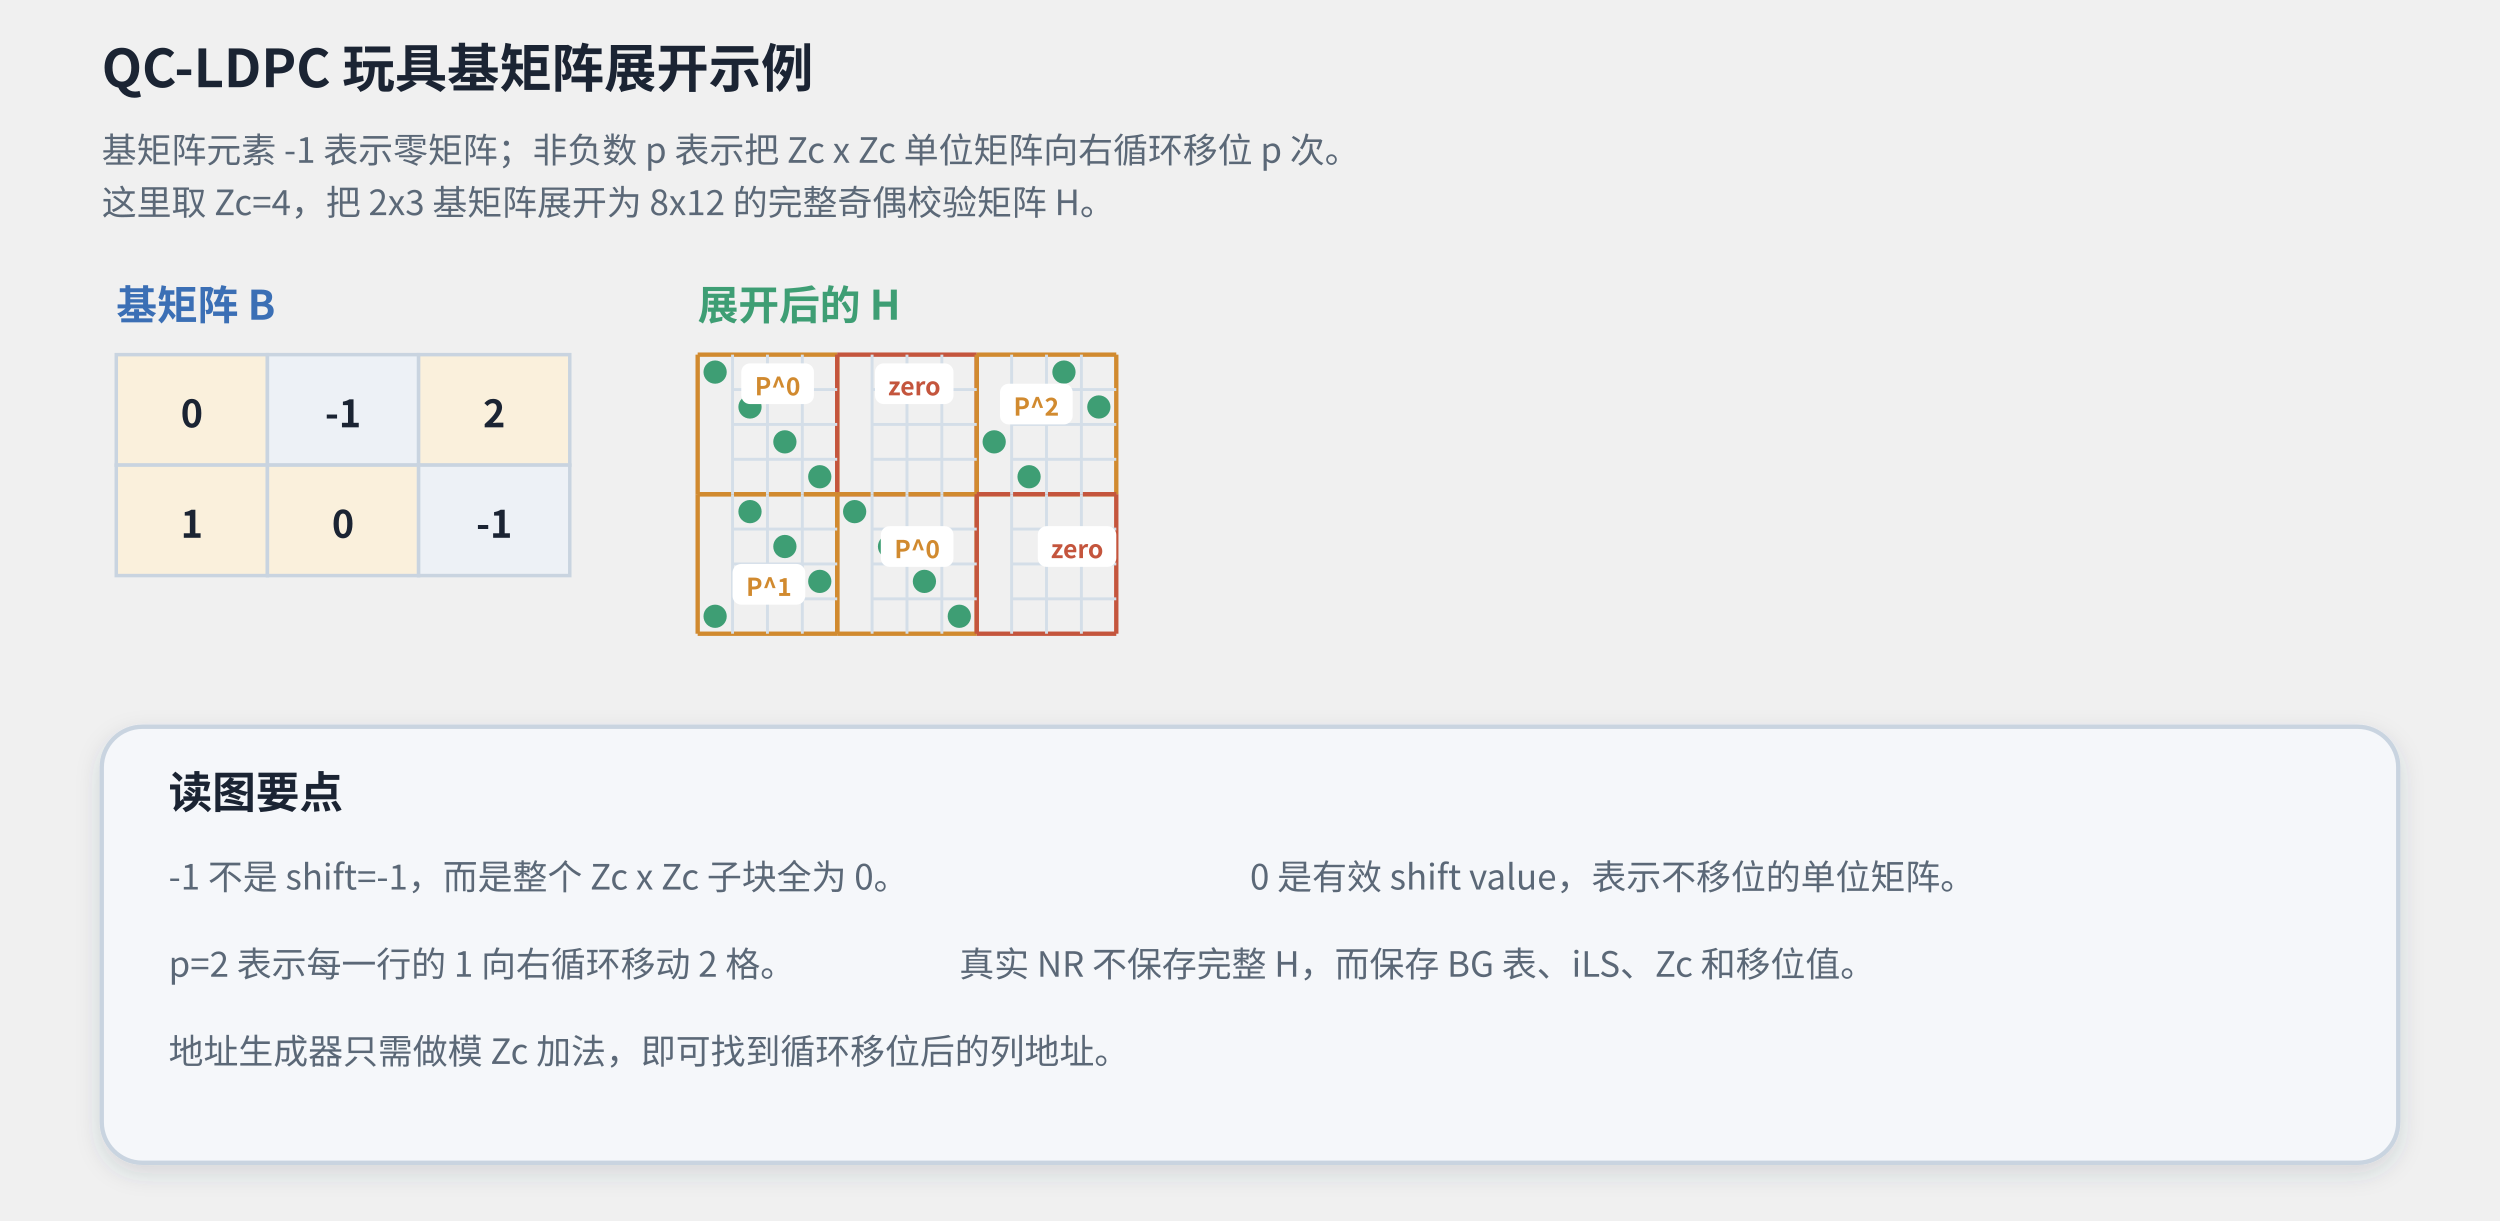
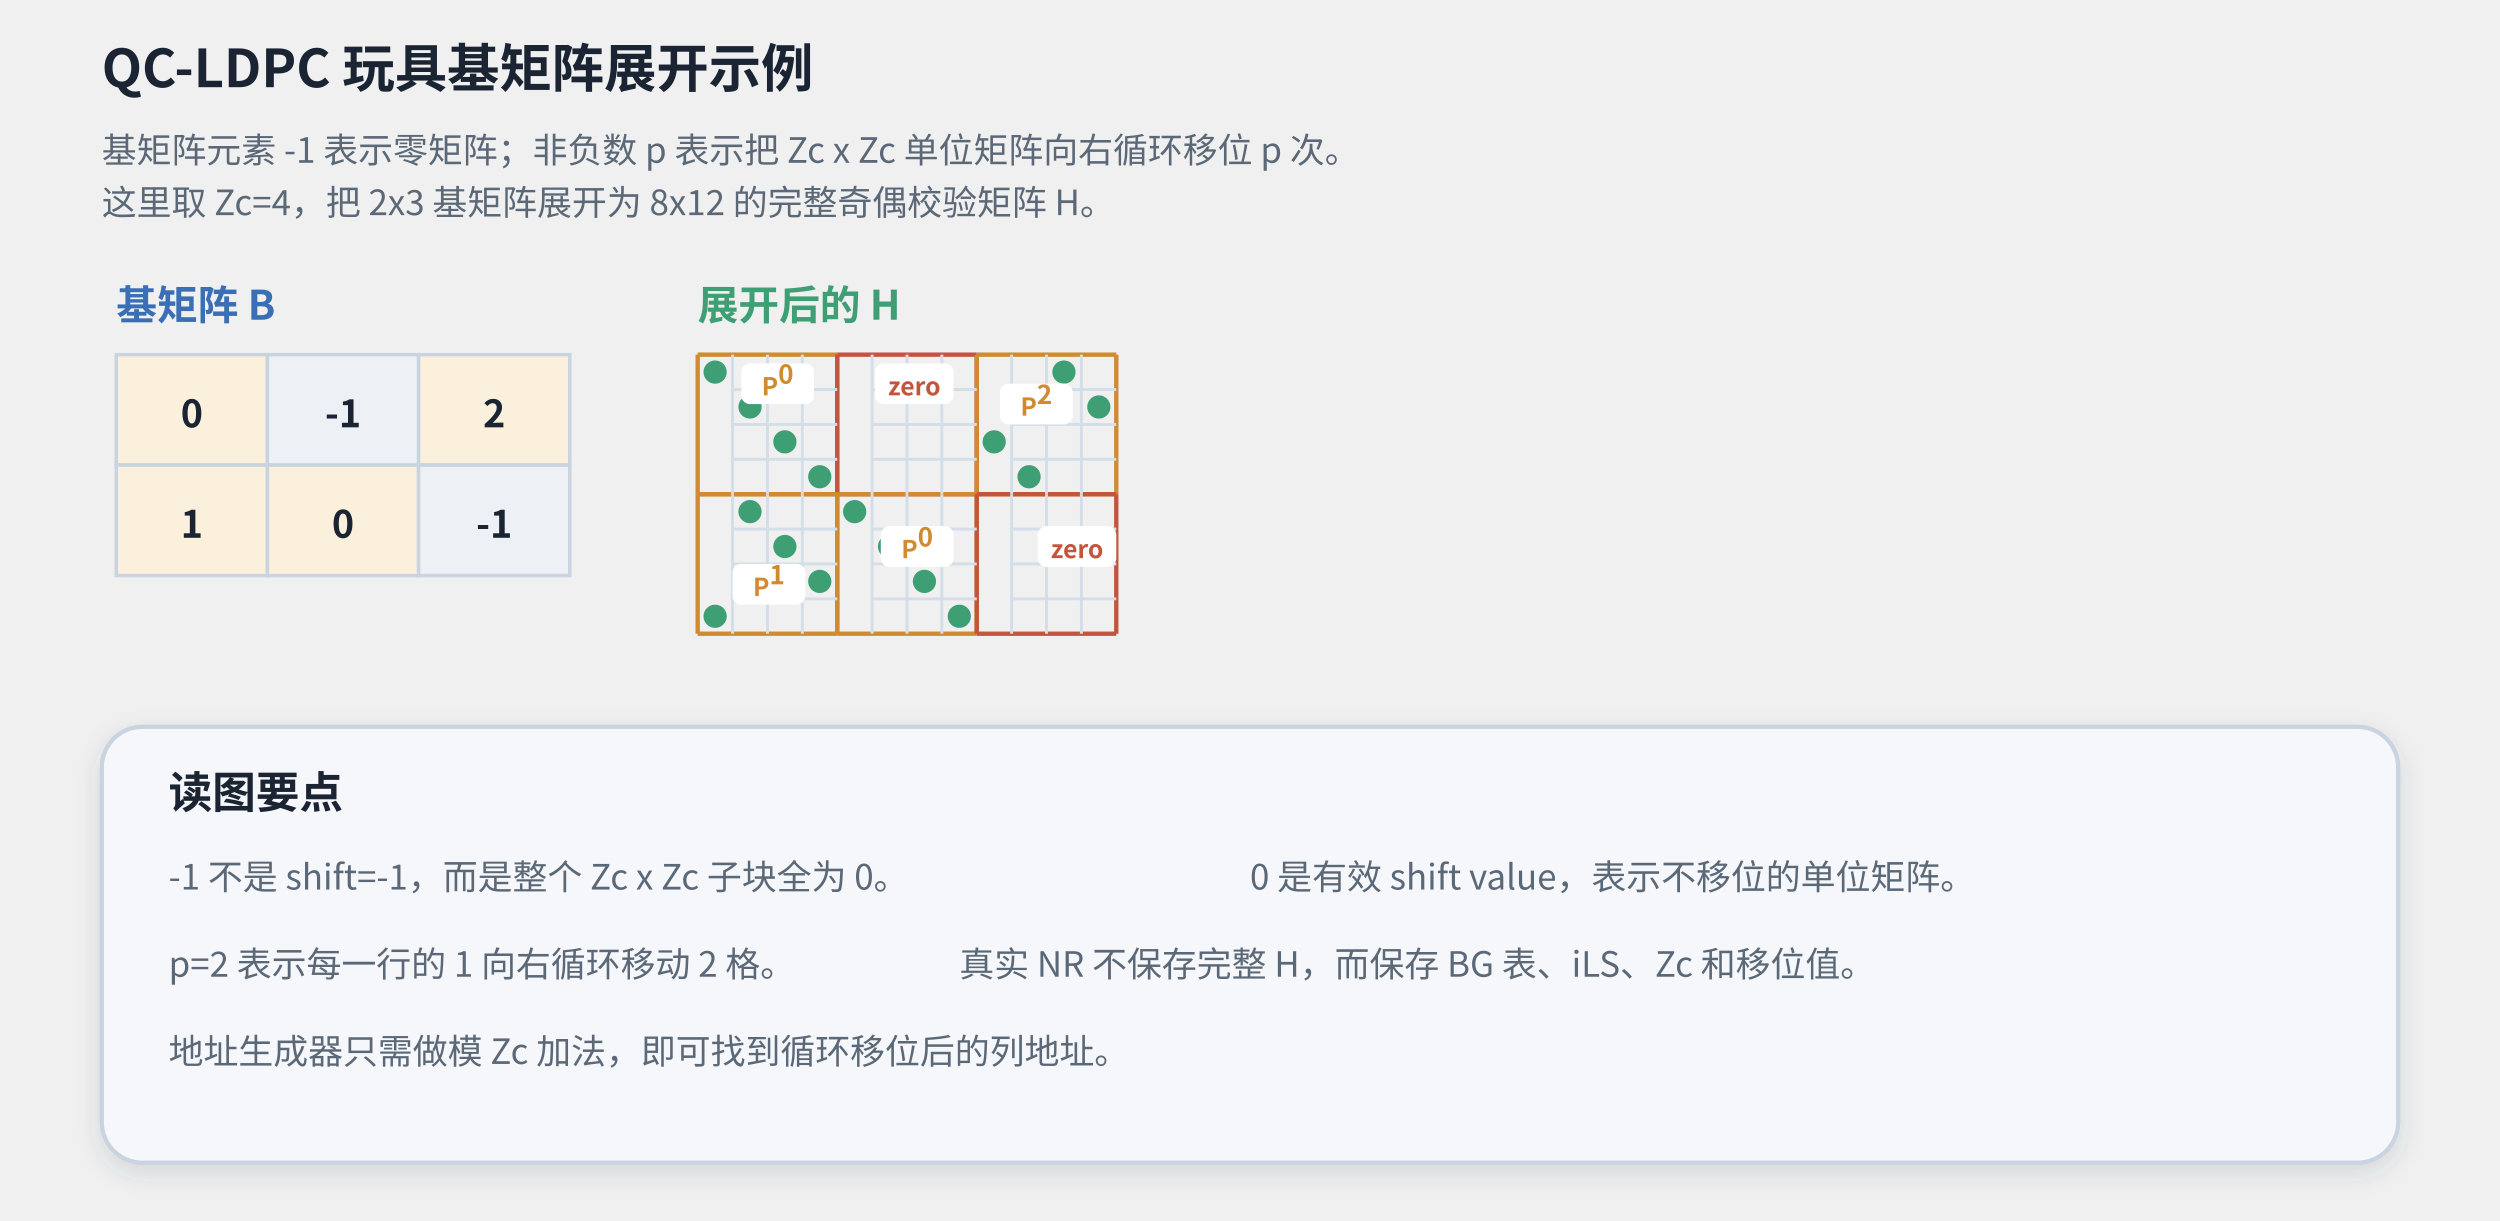
<svg xmlns="http://www.w3.org/2000/svg" width="860" height="420" viewBox="0 0 860 420" role="img" font-family="'Noto Sans CJK SC','Source Han Sans SC','PingFang SC','Microsoft YaHei',system-ui,sans-serif">
  <defs>
    <filter id="soft" x="-10%" y="-10%" width="125%" height="135%">
      <feDropShadow dx="0" dy="3" stdDeviation="4" flood-color="#334155" flood-opacity="0.14" />
    </filter>
  </defs>
  <text x="35" y="30" font-size="18" font-weight="700" fill="#1B2433" class="free">QC-LDPC 玩具基矩阵展开示例</text>
  <text x="35" y="56" font-size="12" fill="#5B6877" class="free">基矩阵元素 -1 表示零矩阵；非负数 p 表示把 Zc x Zc 单位矩阵向右循环移位 p 次。</text>
  <text x="35" y="74" font-size="12" fill="#5B6877" class="free">这里取 Zc=4，把 2x3 基矩阵展开为 8x12 的完整奇偶校验矩阵 H。</text>
  <text x="40" y="110" font-size="14" font-weight="700" fill="#3B6FB5" class="free">基矩阵 B</text>
  <g font-size="13" font-weight="700" fill="#1B2433" text-anchor="middle">
    <rect x="40" y="122" width="52" height="38" fill="#FAF0DC" stroke="#C9D4E0" stroke-width="1.2" />
    <text x="66" y="147" font-size="13" font-weight="700" text-anchor="middle">0</text>
    <rect x="92" y="122" width="52" height="38" fill="#EDF1F6" stroke="#C9D4E0" stroke-width="1.2" />
    <text x="118" y="147" font-size="13" font-weight="700" text-anchor="middle">-1</text>
    <rect x="144" y="122" width="52" height="38" fill="#FAF0DC" stroke="#C9D4E0" stroke-width="1.2" />
    <text x="170" y="147" font-size="13" font-weight="700" text-anchor="middle">2</text>
    <rect x="40" y="160" width="52" height="38" fill="#FAF0DC" stroke="#C9D4E0" stroke-width="1.2" />
    <text x="66" y="185" font-size="13" font-weight="700" text-anchor="middle">1</text>
    <rect x="92" y="160" width="52" height="38" fill="#FAF0DC" stroke="#C9D4E0" stroke-width="1.2" />
    <text x="118" y="185" font-size="13" font-weight="700" text-anchor="middle">0</text>
    <rect x="144" y="160" width="52" height="38" fill="#EDF1F6" stroke="#C9D4E0" stroke-width="1.2" />
    <text x="170" y="185" font-size="13" font-weight="700" text-anchor="middle">-1</text>
  </g>
  <text x="240" y="110" font-size="14" font-weight="700" fill="#3E9E74" class="free">展开后的 H</text>
  <g stroke-width="1.5">
    <line x1="240" y1="122" x2="288" y2="122" stroke="#D18A2F" />
    <line x1="240" y1="122" x2="240" y2="170" stroke="#D18A2F" />
    <line x1="288" y1="122" x2="288" y2="170" stroke="#D18A2F" />
    <line x1="240" y1="170" x2="288" y2="170" stroke="#D18A2F" />
    <line x1="288" y1="122" x2="336" y2="122" stroke="#C4553D" />
    <line x1="288" y1="122" x2="288" y2="170" stroke="#C4553D" />
    <line x1="336" y1="122" x2="336" y2="170" stroke="#C4553D" />
    <line x1="288" y1="170" x2="336" y2="170" stroke="#C4553D" />
    <line x1="336" y1="122" x2="384" y2="122" stroke="#D18A2F" />
    <line x1="336" y1="122" x2="336" y2="170" stroke="#D18A2F" />
    <line x1="384" y1="122" x2="384" y2="170" stroke="#D18A2F" />
    <line x1="336" y1="170" x2="384" y2="170" stroke="#D18A2F" />
    <line x1="240" y1="170" x2="288" y2="170" stroke="#D18A2F" />
    <line x1="240" y1="170" x2="240" y2="218" stroke="#D18A2F" />
    <line x1="288" y1="170" x2="288" y2="218" stroke="#D18A2F" />
    <line x1="240" y1="218" x2="288" y2="218" stroke="#D18A2F" />
    <line x1="288" y1="170" x2="336" y2="170" stroke="#D18A2F" />
    <line x1="288" y1="170" x2="288" y2="218" stroke="#D18A2F" />
    <line x1="336" y1="170" x2="336" y2="218" stroke="#D18A2F" />
    <line x1="288" y1="218" x2="336" y2="218" stroke="#D18A2F" />
    <line x1="336" y1="170" x2="384" y2="170" stroke="#C4553D" />
    <line x1="336" y1="170" x2="336" y2="218" stroke="#C4553D" />
    <line x1="384" y1="170" x2="384" y2="218" stroke="#C4553D" />
    <line x1="336" y1="218" x2="384" y2="218" stroke="#C4553D" />
  </g>
  <g stroke="#D4DEE8" stroke-width="1">
    <line x1="252" y1="122" x2="252" y2="170" />
    <line x1="264" y1="122" x2="264" y2="170" />
    <line x1="276" y1="122" x2="276" y2="170" />
    <line x1="252" y1="134" x2="288" y2="134" />
    <line x1="252" y1="146" x2="288" y2="146" />
    <line x1="252" y1="158" x2="288" y2="158" />
    <line x1="300" y1="122" x2="300" y2="170" />
    <line x1="312" y1="122" x2="312" y2="170" />
    <line x1="324" y1="122" x2="324" y2="170" />
    <line x1="300" y1="134" x2="336" y2="134" />
    <line x1="300" y1="146" x2="336" y2="146" />
    <line x1="300" y1="158" x2="336" y2="158" />
    <line x1="348" y1="122" x2="348" y2="170" />
    <line x1="360" y1="122" x2="360" y2="170" />
    <line x1="372" y1="122" x2="372" y2="170" />
    <line x1="348" y1="134" x2="384" y2="134" />
    <line x1="348" y1="146" x2="384" y2="146" />
    <line x1="348" y1="158" x2="384" y2="158" />
    <line x1="252" y1="170" x2="252" y2="218" />
    <line x1="264" y1="170" x2="264" y2="218" />
    <line x1="276" y1="170" x2="276" y2="218" />
    <line x1="252" y1="182" x2="288" y2="182" />
    <line x1="252" y1="194" x2="288" y2="194" />
    <line x1="252" y1="206" x2="288" y2="206" />
    <line x1="300" y1="170" x2="300" y2="218" />
    <line x1="312" y1="170" x2="312" y2="218" />
    <line x1="324" y1="170" x2="324" y2="218" />
    <line x1="300" y1="182" x2="336" y2="182" />
    <line x1="300" y1="194" x2="336" y2="194" />
    <line x1="300" y1="206" x2="336" y2="206" />
    <line x1="348" y1="170" x2="348" y2="218" />
    <line x1="360" y1="170" x2="360" y2="218" />
    <line x1="372" y1="170" x2="372" y2="218" />
    <line x1="348" y1="182" x2="384" y2="182" />
    <line x1="348" y1="194" x2="384" y2="194" />
    <line x1="348" y1="206" x2="384" y2="206" />
  </g>
  <g fill="#3E9E74">
    <circle cx="246" cy="128" r="4" />
    <circle cx="258" cy="140" r="4" />
    <circle cx="270" cy="152" r="4" />
    <circle cx="282" cy="164" r="4" />
    <circle cx="366" cy="128" r="4" />
    <circle cx="378" cy="140" r="4" />
    <circle cx="342" cy="152" r="4" />
    <circle cx="354" cy="164" r="4" />
    <circle cx="258" cy="176" r="4" />
    <circle cx="270" cy="188" r="4" />
    <circle cx="282" cy="200" r="4" />
    <circle cx="246" cy="212" r="4" />
    <circle cx="294" cy="176" r="4" />
    <circle cx="306" cy="188" r="4" />
    <circle cx="318" cy="200" r="4" />
    <circle cx="330" cy="212" r="4" />
  </g>
  <g font-size="8.5" font-weight="700" text-anchor="middle">
    <rect x="255" y="125" width="25" height="14" rx="3" fill="#FFFFFF" />
-     <text x="267.5" y="136" fill="#D18A2F" font-size="8.5" font-weight="700" text-anchor="middle">P^0</text>
+     <text x="267.5" y="136" fill="#D18A2F" font-size="8.5" font-weight="700" text-anchor="middle">P<tspan dy="-4" font-size="9">0</tspan>
+     </text>
    <rect x="301" y="125" width="27" height="14" rx="3" fill="#FFFFFF" />
    <text x="314.5" y="136" fill="#C4553D" font-size="8.5" font-weight="700" text-anchor="middle">zero</text>
    <rect x="344" y="132" width="25" height="14" rx="3" fill="#FFFFFF" />
-     <text x="356.5" y="143" fill="#D18A2F" font-size="8.5" font-weight="700" text-anchor="middle">P^2</text>
+     <text x="356.5" y="143" fill="#D18A2F" font-size="8.5" font-weight="700" text-anchor="middle">P<tspan dy="-4" font-size="9">2</tspan>
+     </text>
    <rect x="252" y="194" width="25" height="14" rx="3" fill="#FFFFFF" />
-     <text x="264.5" y="205" fill="#D18A2F" font-size="8.5" font-weight="700" text-anchor="middle">P^1</text>
+     <text x="264.5" y="205" fill="#D18A2F" font-size="8.5" font-weight="700" text-anchor="middle">P<tspan dy="-4" font-size="9">1</tspan>
+     </text>
    <rect x="303" y="181" width="25" height="14" rx="3" fill="#FFFFFF" />
-     <text x="315.5" y="192" fill="#D18A2F" font-size="8.5" font-weight="700" text-anchor="middle">P^0</text>
+     <text x="315.5" y="192" fill="#D18A2F" font-size="8.5" font-weight="700" text-anchor="middle">P<tspan dy="-4" font-size="9">0</tspan>
+     </text>
    <rect x="357" y="181" width="27" height="14" rx="3" fill="#FFFFFF" />
    <text x="370.5" y="192" fill="#C4553D" font-size="8.5" font-weight="700" text-anchor="middle">zero</text>
  </g>
  <g filter="url(#soft)">
    <rect x="35" y="250" width="790" height="150" rx="14" fill="#F5F7FA" stroke="#C9D4E0" stroke-width="1.5" />
  </g>
  <text x="58" y="278" font-size="15" font-weight="700" fill="#1B2433">读图要点</text>
  <g font-size="12" fill="#5B6877">
    <text x="58" y="306">-1 不是 shift=-1，而是整个 Zc x Zc 子块全为 0。</text>
    <text x="430" y="306">0 是有效 shift value，表示不移位的单位矩阵。</text>
    <text x="58" y="336">p=2 表示每一行的 1 向右循环移动 2 格。</text>
    <text x="330" y="336">真实 NR 不保存完整 H，而保存 BG 表、iLS、Zc 和移位值。</text>
    <text x="58" y="366">地址生成器只需做模 Zc 加法，即可找到循环移位后的列地址。</text>
  </g>
</svg>
